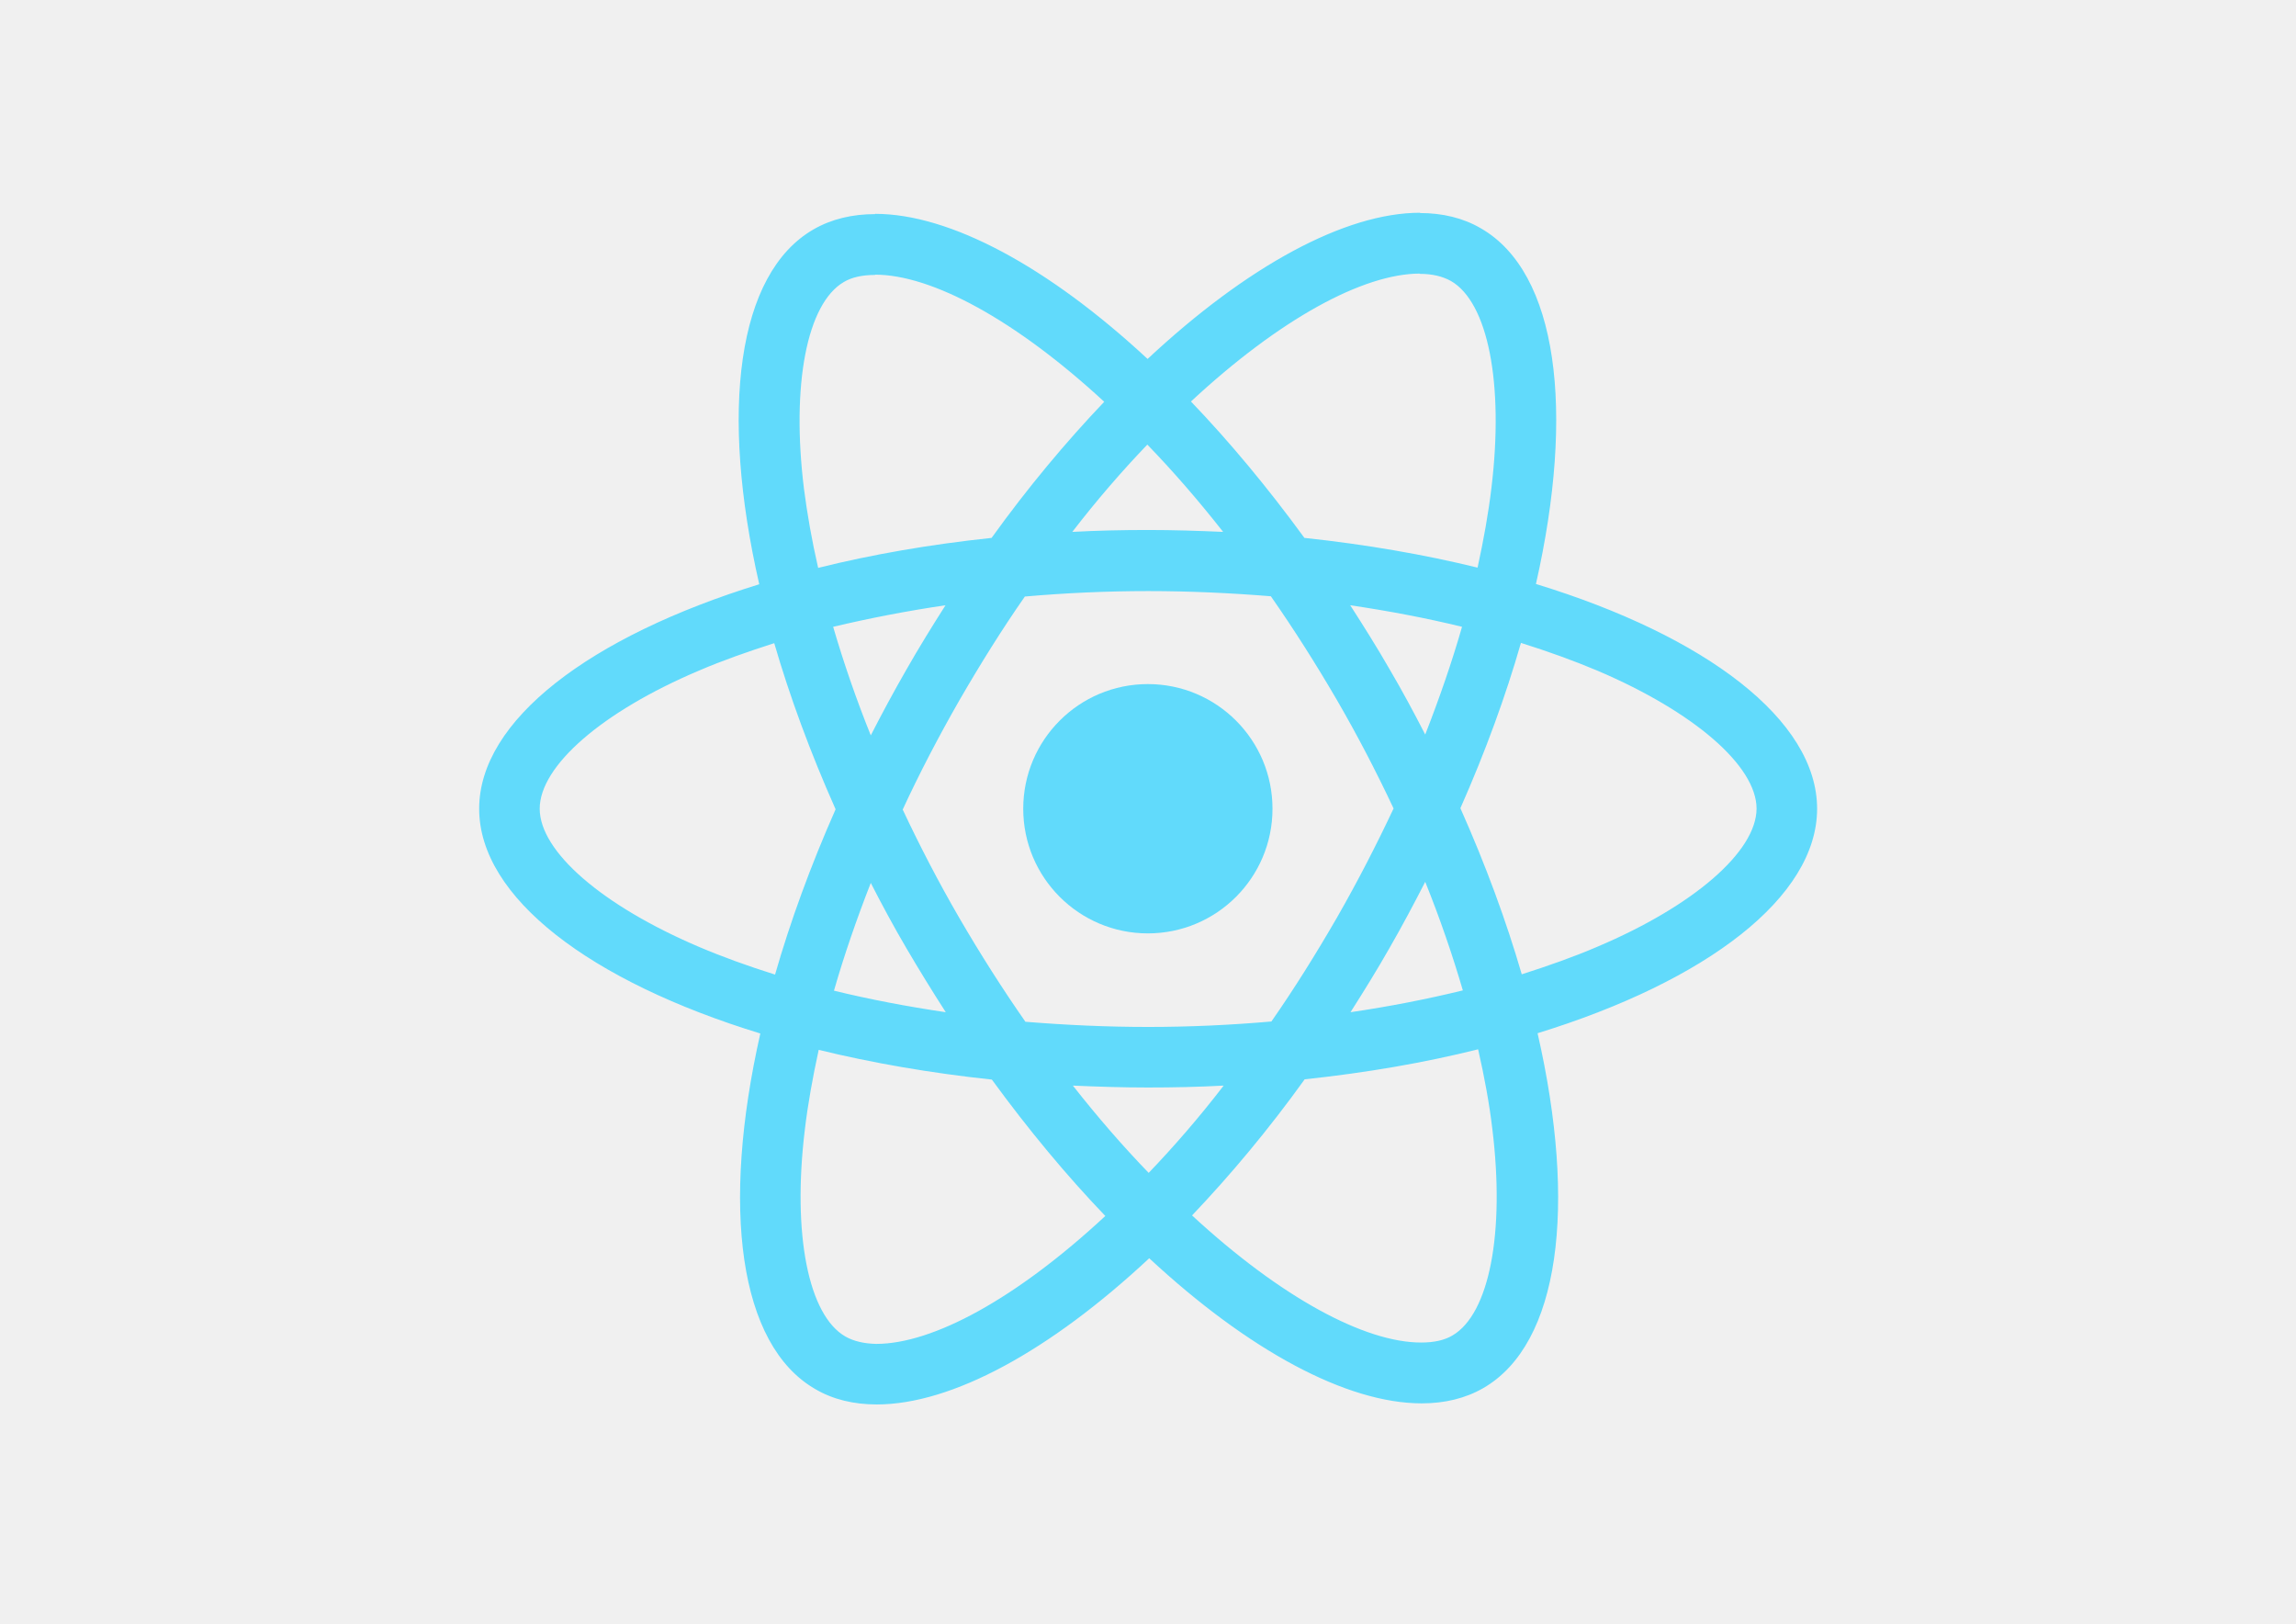
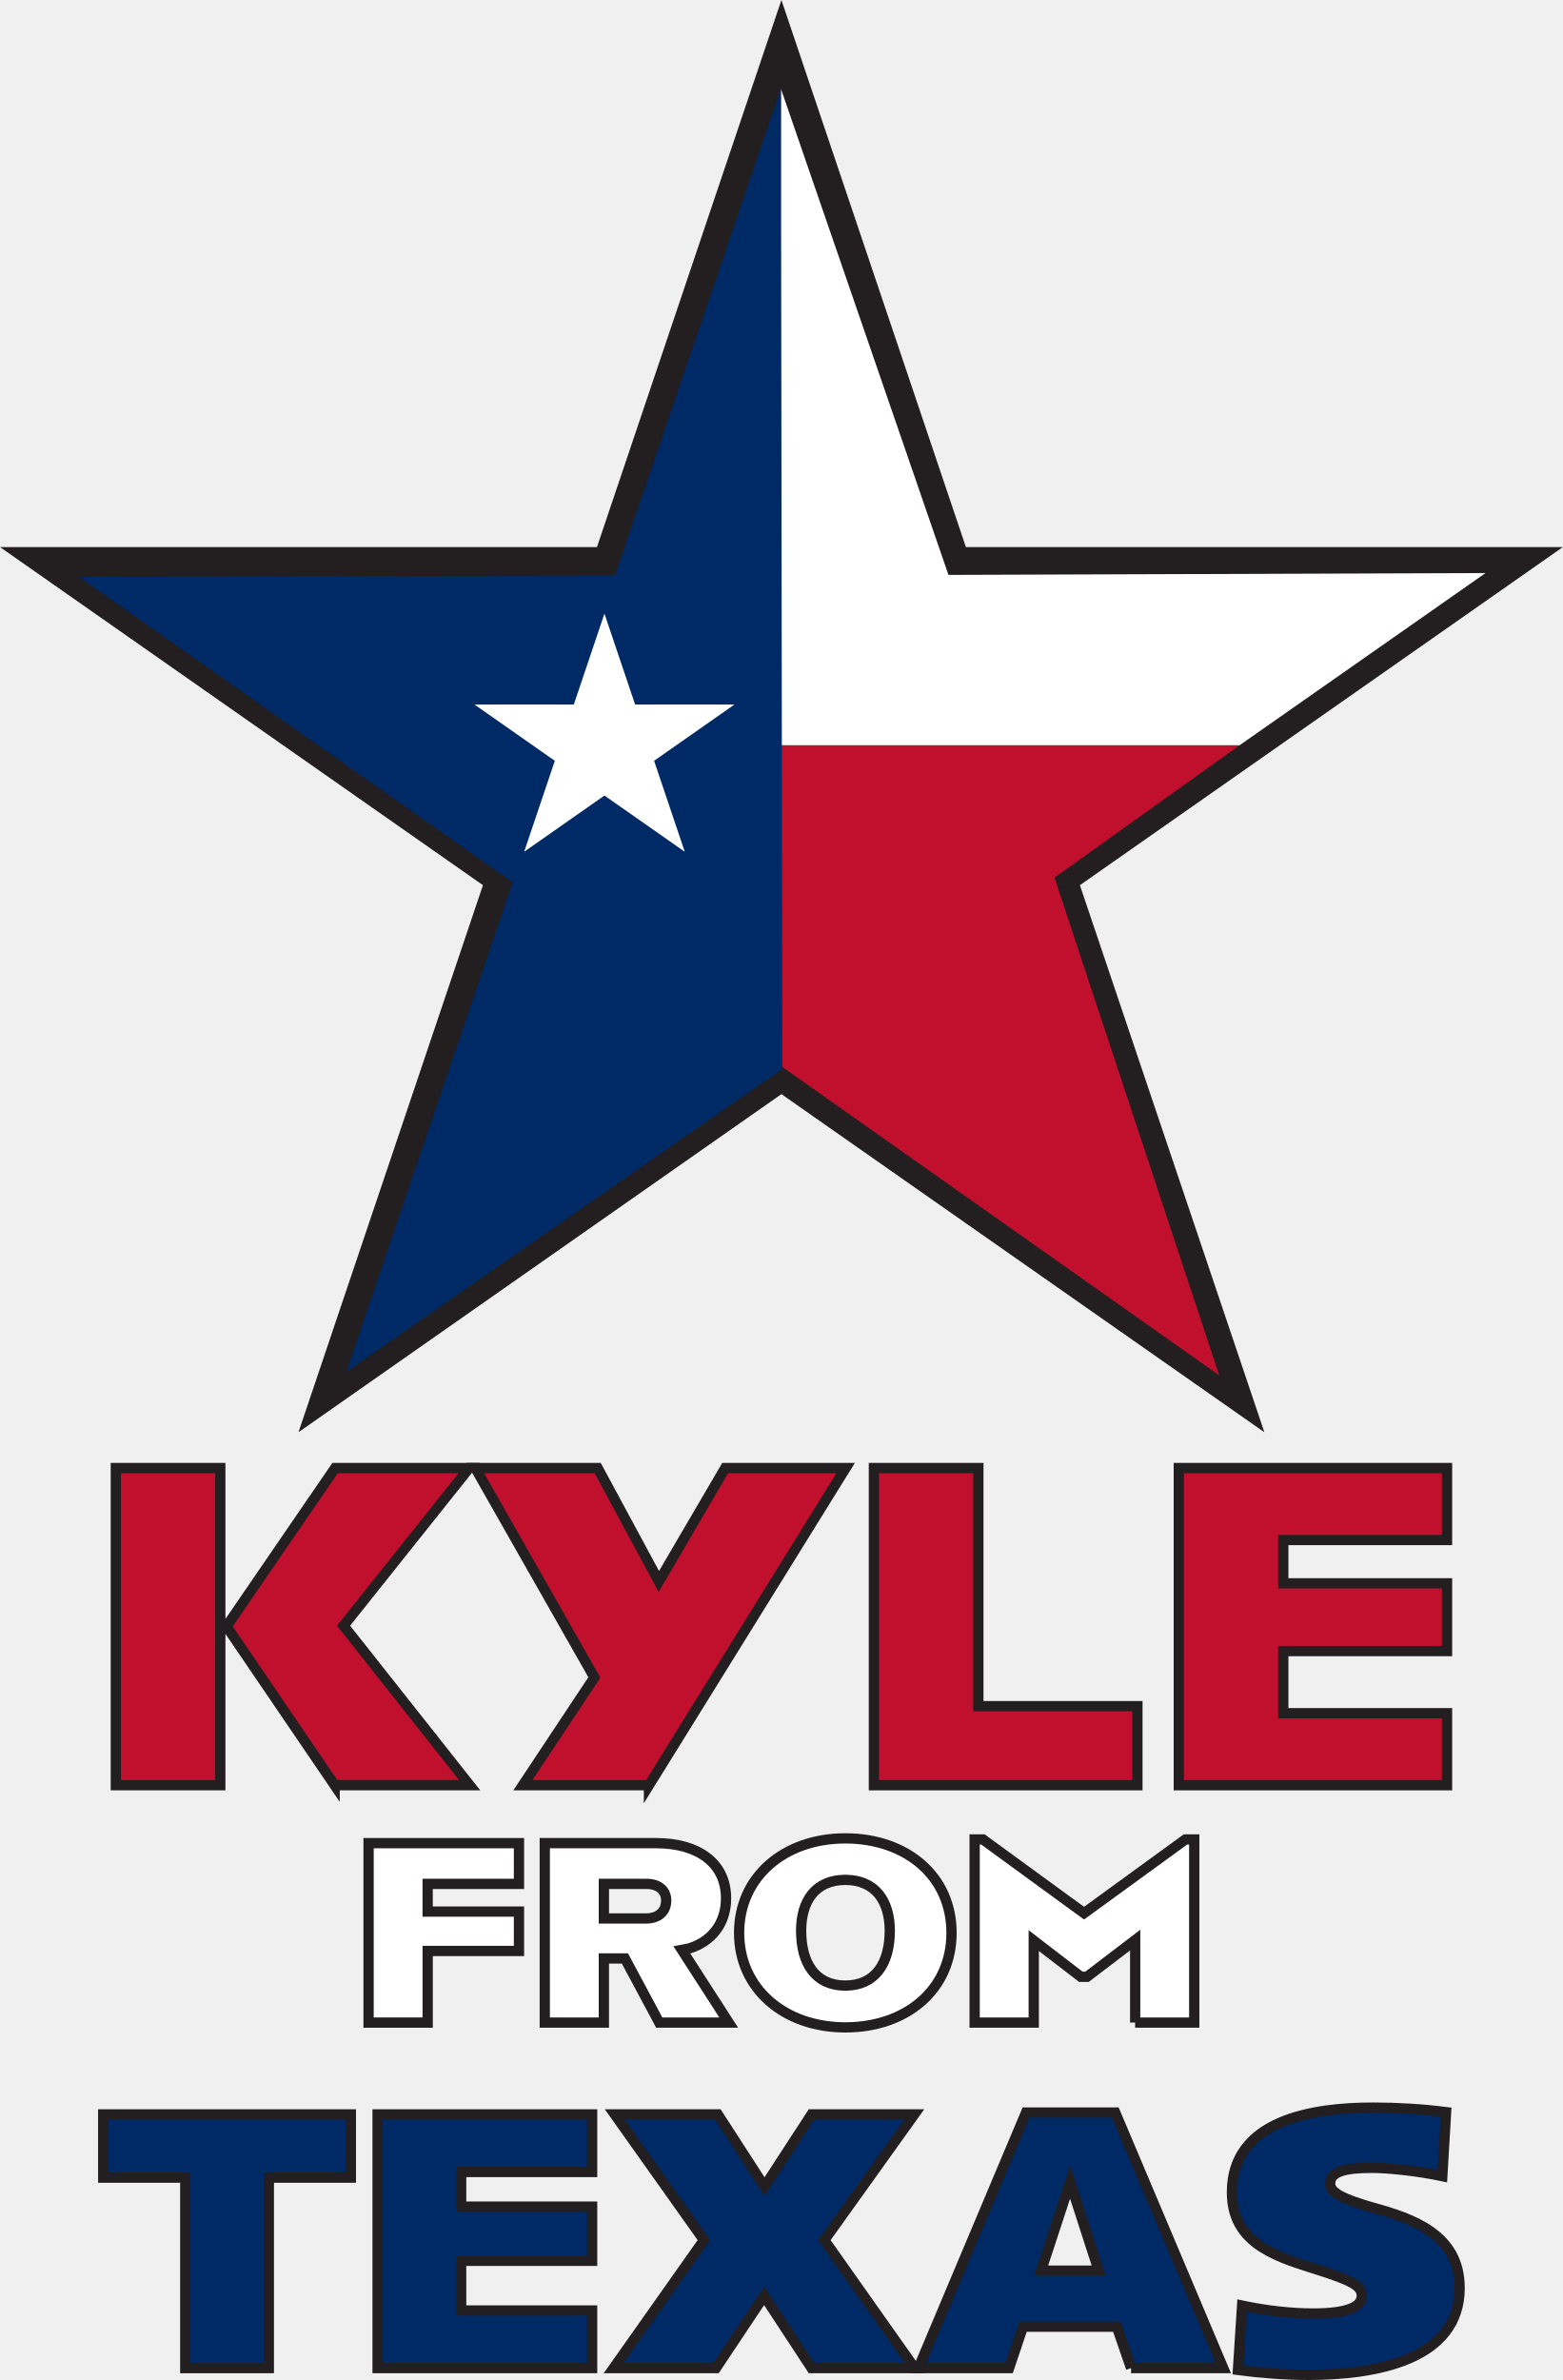
- <svg xmlns="http://www.w3.org/2000/svg" viewBox="0 0 841.9 595.3">
-   <g fill="#61DAFB">
-     <path d="M666.3 296.5c0-32.5-40.7-63.3-103.1-82.4 14.4-63.6 8-114.2-20.2-130.4-6.5-3.8-14.1-5.6-22.4-5.6v22.3c4.6 0 8.3.9 11.4 2.6 13.6 7.8 19.5 37.5 14.9 75.7-1.1 9.4-2.9 19.3-5.1 29.4-19.6-4.8-41-8.5-63.5-10.9-13.5-18.5-27.5-35.3-41.6-50 32.6-30.3 63.2-46.9 84-46.9V78c-27.5 0-63.5 19.6-99.9 53.6-36.4-33.8-72.4-53.2-99.9-53.2v22.3c20.7 0 51.4 16.5 84 46.6-14 14.7-28 31.4-41.3 49.9-22.6 2.4-44 6.1-63.6 11-2.3-10-4-19.7-5.2-29-4.7-38.2 1.1-67.9 14.6-75.8 3-1.8 6.9-2.6 11.5-2.6V78.5c-8.4 0-16 1.8-22.6 5.6-28.1 16.2-34.4 66.7-19.9 130.1-62.2 19.2-102.7 49.9-102.7 82.3 0 32.5 40.7 63.3 103.1 82.4-14.4 63.6-8 114.2 20.2 130.4 6.5 3.8 14.1 5.6 22.5 5.6 27.5 0 63.5-19.6 99.9-53.6 36.4 33.8 72.4 53.2 99.9 53.2 8.4 0 16-1.8 22.6-5.6 28.1-16.2 34.4-66.7 19.9-130.1 62-19.1 102.5-49.9 102.5-82.3zm-130.2-66.7c-3.7 12.9-8.3 26.2-13.5 39.5-4.1-8-8.4-16-13.1-24-4.6-8-9.5-15.8-14.4-23.4 14.2 2.1 27.9 4.7 41 7.9zm-45.8 106.5c-7.8 13.5-15.8 26.3-24.1 38.2-14.9 1.3-30 2-45.2 2-15.1 0-30.2-.7-45-1.9-8.3-11.9-16.4-24.6-24.2-38-7.6-13.1-14.5-26.4-20.8-39.8 6.2-13.4 13.2-26.8 20.7-39.9 7.8-13.5 15.8-26.3 24.1-38.2 14.9-1.3 30-2 45.2-2 15.1 0 30.2.7 45 1.9 8.3 11.9 16.4 24.6 24.2 38 7.6 13.1 14.5 26.4 20.8 39.8-6.3 13.4-13.2 26.8-20.7 39.9zm32.3-13c5.4 13.4 10 26.8 13.8 39.8-13.1 3.2-26.9 5.9-41.2 8 4.9-7.7 9.8-15.6 14.4-23.7 4.6-8 8.9-16.1 13-24.1zM421.2 430c-9.3-9.6-18.6-20.3-27.8-32 9 .4 18.2.7 27.5.7 9.4 0 18.7-.2 27.8-.7-9 11.7-18.3 22.4-27.5 32zm-74.4-58.9c-14.2-2.1-27.9-4.7-41-7.9 3.7-12.9 8.3-26.2 13.5-39.5 4.1 8 8.4 16 13.1 24 4.7 8 9.5 15.8 14.4 23.4zM420.7 163c9.3 9.6 18.6 20.3 27.8 32-9-.4-18.2-.7-27.5-.7-9.4 0-18.7.2-27.8.7 9-11.7 18.3-22.4 27.5-32zm-74 58.9c-4.9 7.7-9.8 15.6-14.4 23.7-4.6 8-8.9 16-13 24-5.4-13.4-10-26.8-13.8-39.8 13.1-3.1 26.9-5.8 41.2-7.9zm-90.5 125.2c-35.4-15.1-58.3-34.9-58.3-50.6 0-15.7 22.9-35.6 58.3-50.6 8.6-3.7 18-7 27.7-10.1 5.7 19.6 13.2 40 22.5 60.9-9.2 20.8-16.6 41.1-22.2 60.6-9.9-3.1-19.3-6.5-28-10.2zM310 490c-13.6-7.8-19.5-37.5-14.9-75.7 1.1-9.4 2.9-19.3 5.1-29.4 19.6 4.8 41 8.5 63.5 10.9 13.5 18.5 27.5 35.3 41.6 50-32.6 30.3-63.2 46.9-84 46.9-4.5-.1-8.3-1-11.3-2.7zm237.2-76.2c4.7 38.2-1.1 67.9-14.6 75.8-3 1.8-6.9 2.6-11.5 2.6-20.7 0-51.4-16.5-84-46.6 14-14.7 28-31.4 41.3-49.9 22.6-2.4 44-6.1 63.6-11 2.3 10.1 4.1 19.8 5.2 29.1zm38.5-66.7c-8.6 3.7-18 7-27.7 10.1-5.7-19.6-13.2-40-22.5-60.9 9.2-20.8 16.6-41.1 22.2-60.6 9.9 3.1 19.3 6.5 28.1 10.2 35.4 15.1 58.3 34.9 58.3 50.6-.1 15.7-23 35.6-58.4 50.6zM320.8 78.4z" />
-     <circle cx="420.9" cy="296.5" r="45.7" />
-     <path d="M520.5 78.1z" />
+ <svg xmlns="http://www.w3.org/2000/svg" id="Layer_2" data-name="Layer 2" viewBox="0 0 913.35 1390.73">
+   <defs>
+     <style>
+       .cls-1, .cls-2 {
+         fill: #fff;
+       }
+ 
+       .cls-3, .cls-4 {
+         fill: #c0102d;
+       }
+ 
+       .cls-3, .cls-5, .cls-2 {
+         stroke: #231f20;
+         stroke-miterlimit: 10;
+         stroke-width: 6px;
+       }
+ 
+       .cls-6 {
+         fill: #231f20;
+       }
+ 
+       .cls-7, .cls-5 {
+         fill: #002a66;
+       }
+     </style>
+   </defs>
+   <g id="Layer_1-2" data-name="Layer 1">
+     <polygon class="cls-6" points="456.67 0 564.48 319.68 913.35 319.68 631.11 517.25 738.91 836.92 456.67 639.35 174.43 836.92 282.24 517.25 0 319.68 348.87 319.68 456.67 0" />
+     <polygon class="cls-4" points="724.45 435.48 455.46 435.48 456.67 623.1 712.5 803.66 616.26 512.83 724.45 435.48" />
+     <polygon class="cls-1" points="868.17 334.85 724.42 435.48 455.46 435.48 456.37 51.83 554.29 335.94 868.17 334.85" />
+     <polygon class="cls-7" points="359.44 336.27 46.12 337.09 299.64 515.61 202.36 801.67 457.19 624.64 456.37 51.83 359.44 336.27" />
+     <polygon class="cls-1" points="353.25 358.55 371.18 411.71 429.19 411.71 382.26 444.56 400.19 497.72 353.25 464.86 306.32 497.72 324.25 444.56 277.32 411.71 335.33 411.71 353.25 358.55" />
+     <g>
+       <path class="cls-3" d="M67.69,1043.18v-185.35h61.05v185.35h-61.05ZM195.56,1043.18l-62.7-92.12v-1.38l62.97-91.85h78.37l-73.42,92.12,73.7,93.22h-78.92Z" />
+       <path class="cls-3" d="M379.26,1043.18h-73.7l41.8-62.97-69.57-122.37h71.5l35.75,66.27,38.77-66.27h70.4l-114.95,185.35Z" />
+       <path class="cls-3" d="M510.71,1043.18v-185.35h61.05v139.15h92.95v46.2h-154Z" />
+       <path class="cls-3" d="M688.91,1043.18v-185.35h156.75v42.07h-95.7v25.3h95.7v39.6h-95.7v36.3h95.7v42.07h-156.75Z" />
+     </g>
+     <g>
+       <path class="cls-2" d="M249.94,1140.03v41.85h-34.54v-104.85h87.89v23.8h-53.36v16.18h53.36v23.02h-53.36Z" />
+       <path class="cls-2" d="M385.27,1181.88l-20.07-37.49h-12.29v37.49h-34.54v-104.85h65.18c24.27,0,40.76,11.51,40.76,32.2,0,14.93-8.56,25.05-20.84,29.09-1.71.47-3.27.78-4.98,1.09l27.38,42.47h-40.6ZM377.65,1100.83h-24.73v20.22h24.42c7.93,0,11.98-4.36,11.98-10.58,0-5.45-3.89-9.65-11.67-9.65Z" />
+       <path class="cls-2" d="M494.01,1184.68c-35.62,0-62.07-22.56-62.07-55.22s26.29-55.22,62.07-55.22,62.07,22.09,62.07,55.22-26.29,55.22-62.07,55.22ZM494.01,1098.49c-17.58,0-25.82,12.45-25.82,29.71,0,19.13,8.4,32.05,25.82,32.05s25.98-12.91,25.98-32.05c0-17.27-8.4-29.71-25.98-29.71Z" />
+       <path class="cls-2" d="M663.41,1181.88v-48.22l-28.16,21.47h-3.58l-27.54-21.16v47.91h-34.54v-107.03h4.82l59.11,43.09,59.27-43.09h5.13v107.03h-34.54Z" />
+     </g>
+     <g>
+       <path class="cls-5" d="M157.11,1272.48v111.29h-48.83v-111.29h-47.95v-36.95h144.72v36.95h-47.95Z" />
+       <path class="cls-5" d="M220.67,1383.77v-148.24h125.37v33.65h-76.54v20.23h76.54v31.67h-76.54v29.03h76.54v33.65h-125.37Z" />
+       <path class="cls-5" d="M474.27,1383.77l-27.71-42.23-28.15,42.23h-59.82l52.79-74.78-52.13-73.46h60.26l27.27,42.23,27.49-42.23h60.04l-52.57,73.46,52.79,74.78h-60.26Z" />
+       <path class="cls-5" d="M661,1383.77l-8.36-24.19h-54.77l-8.14,24.19h-53l62.9-149.34h52.13l63.12,149.34h-53.89ZM625.37,1275.12l-16.94,51.69h33.65l-16.71-51.69Z" />
+       <path class="cls-5" d="M764.82,1387.73c-13.64,0-28.15-1.1-41.35-2.86l2.42-37.61c14.52,3.08,29.25,4.62,41.35,4.62,20.45,0,28.59-3.96,28.59-10.34,0-5.72-5.06-8.8-28.37-16.06-23.97-7.48-47.51-15.84-47.51-44.43,0-42.45,47.51-49.49,82.48-49.49,14.52,0,28.81.88,42.67,2.64l-2.2,37.39c-13.42-2.86-31.23-4.84-41.13-4.84-16.28,0-24.41,2.42-24.41,9.24,0,5.5,7.92,9.02,24.41,13.86,24.19,6.6,51.25,16.06,51.25,47.07,0,42.45-49.93,50.81-88.2,50.81Z" />
+     </g>
  </g>
</svg>
